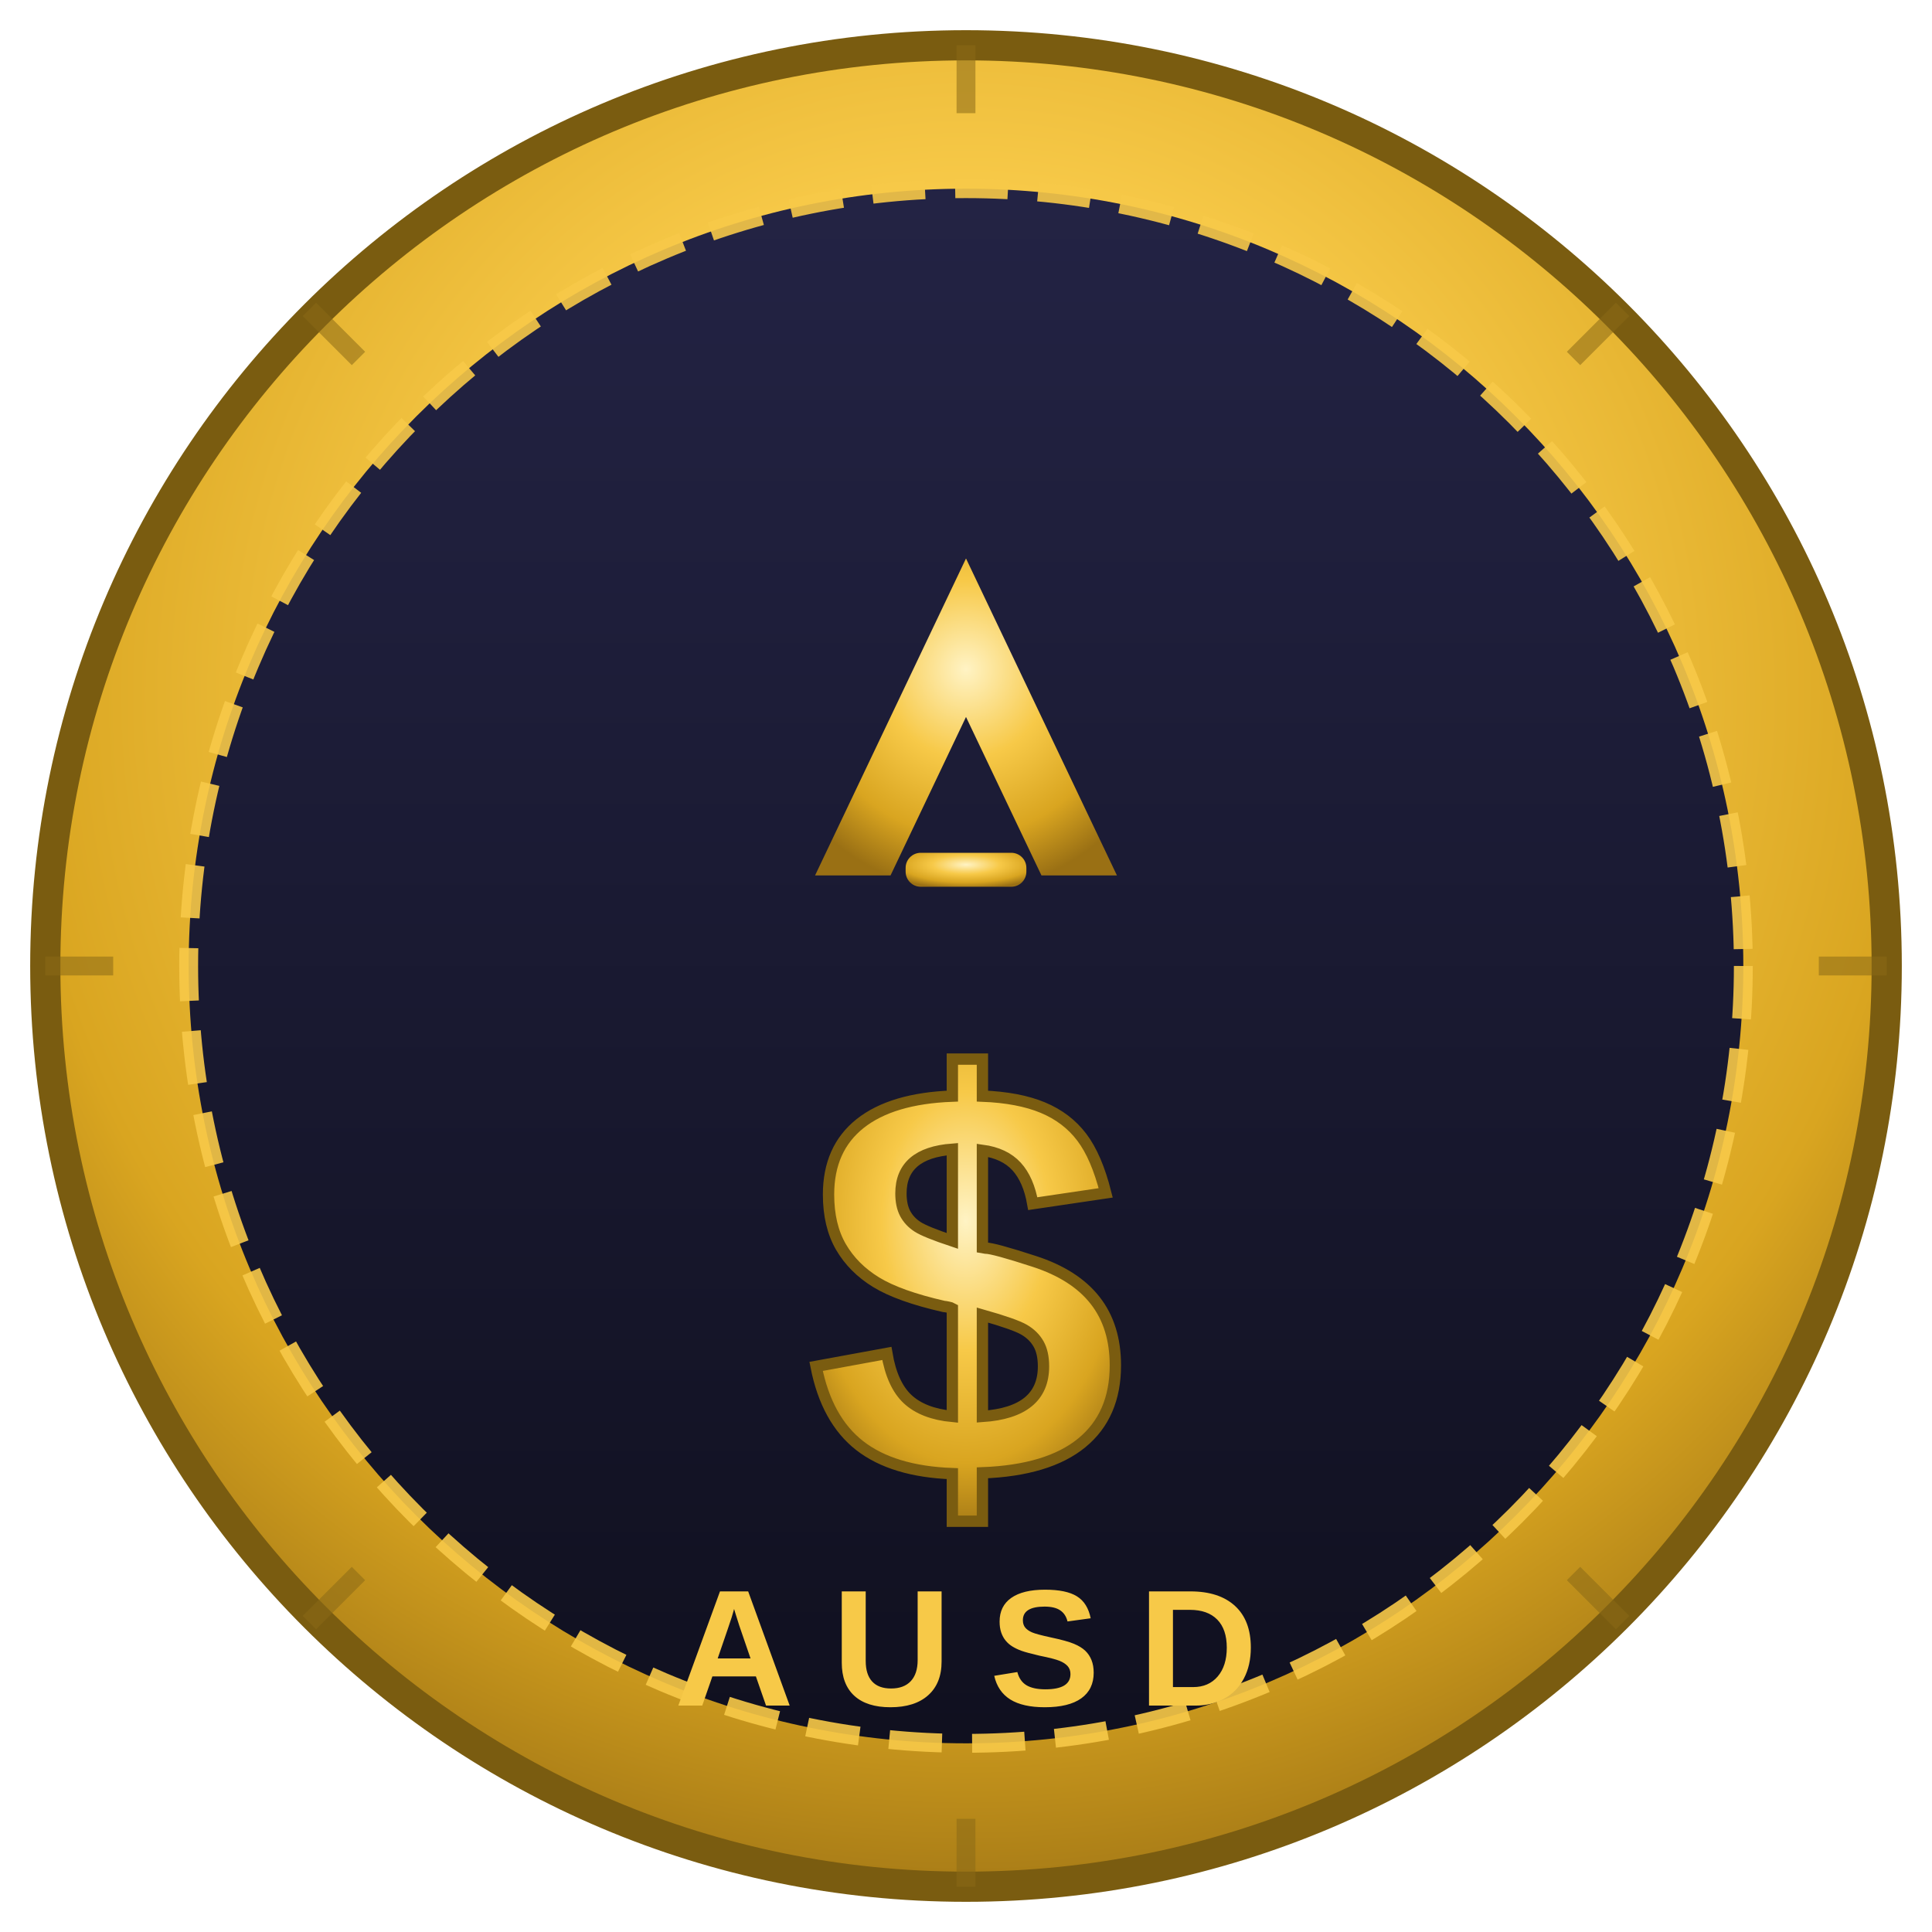
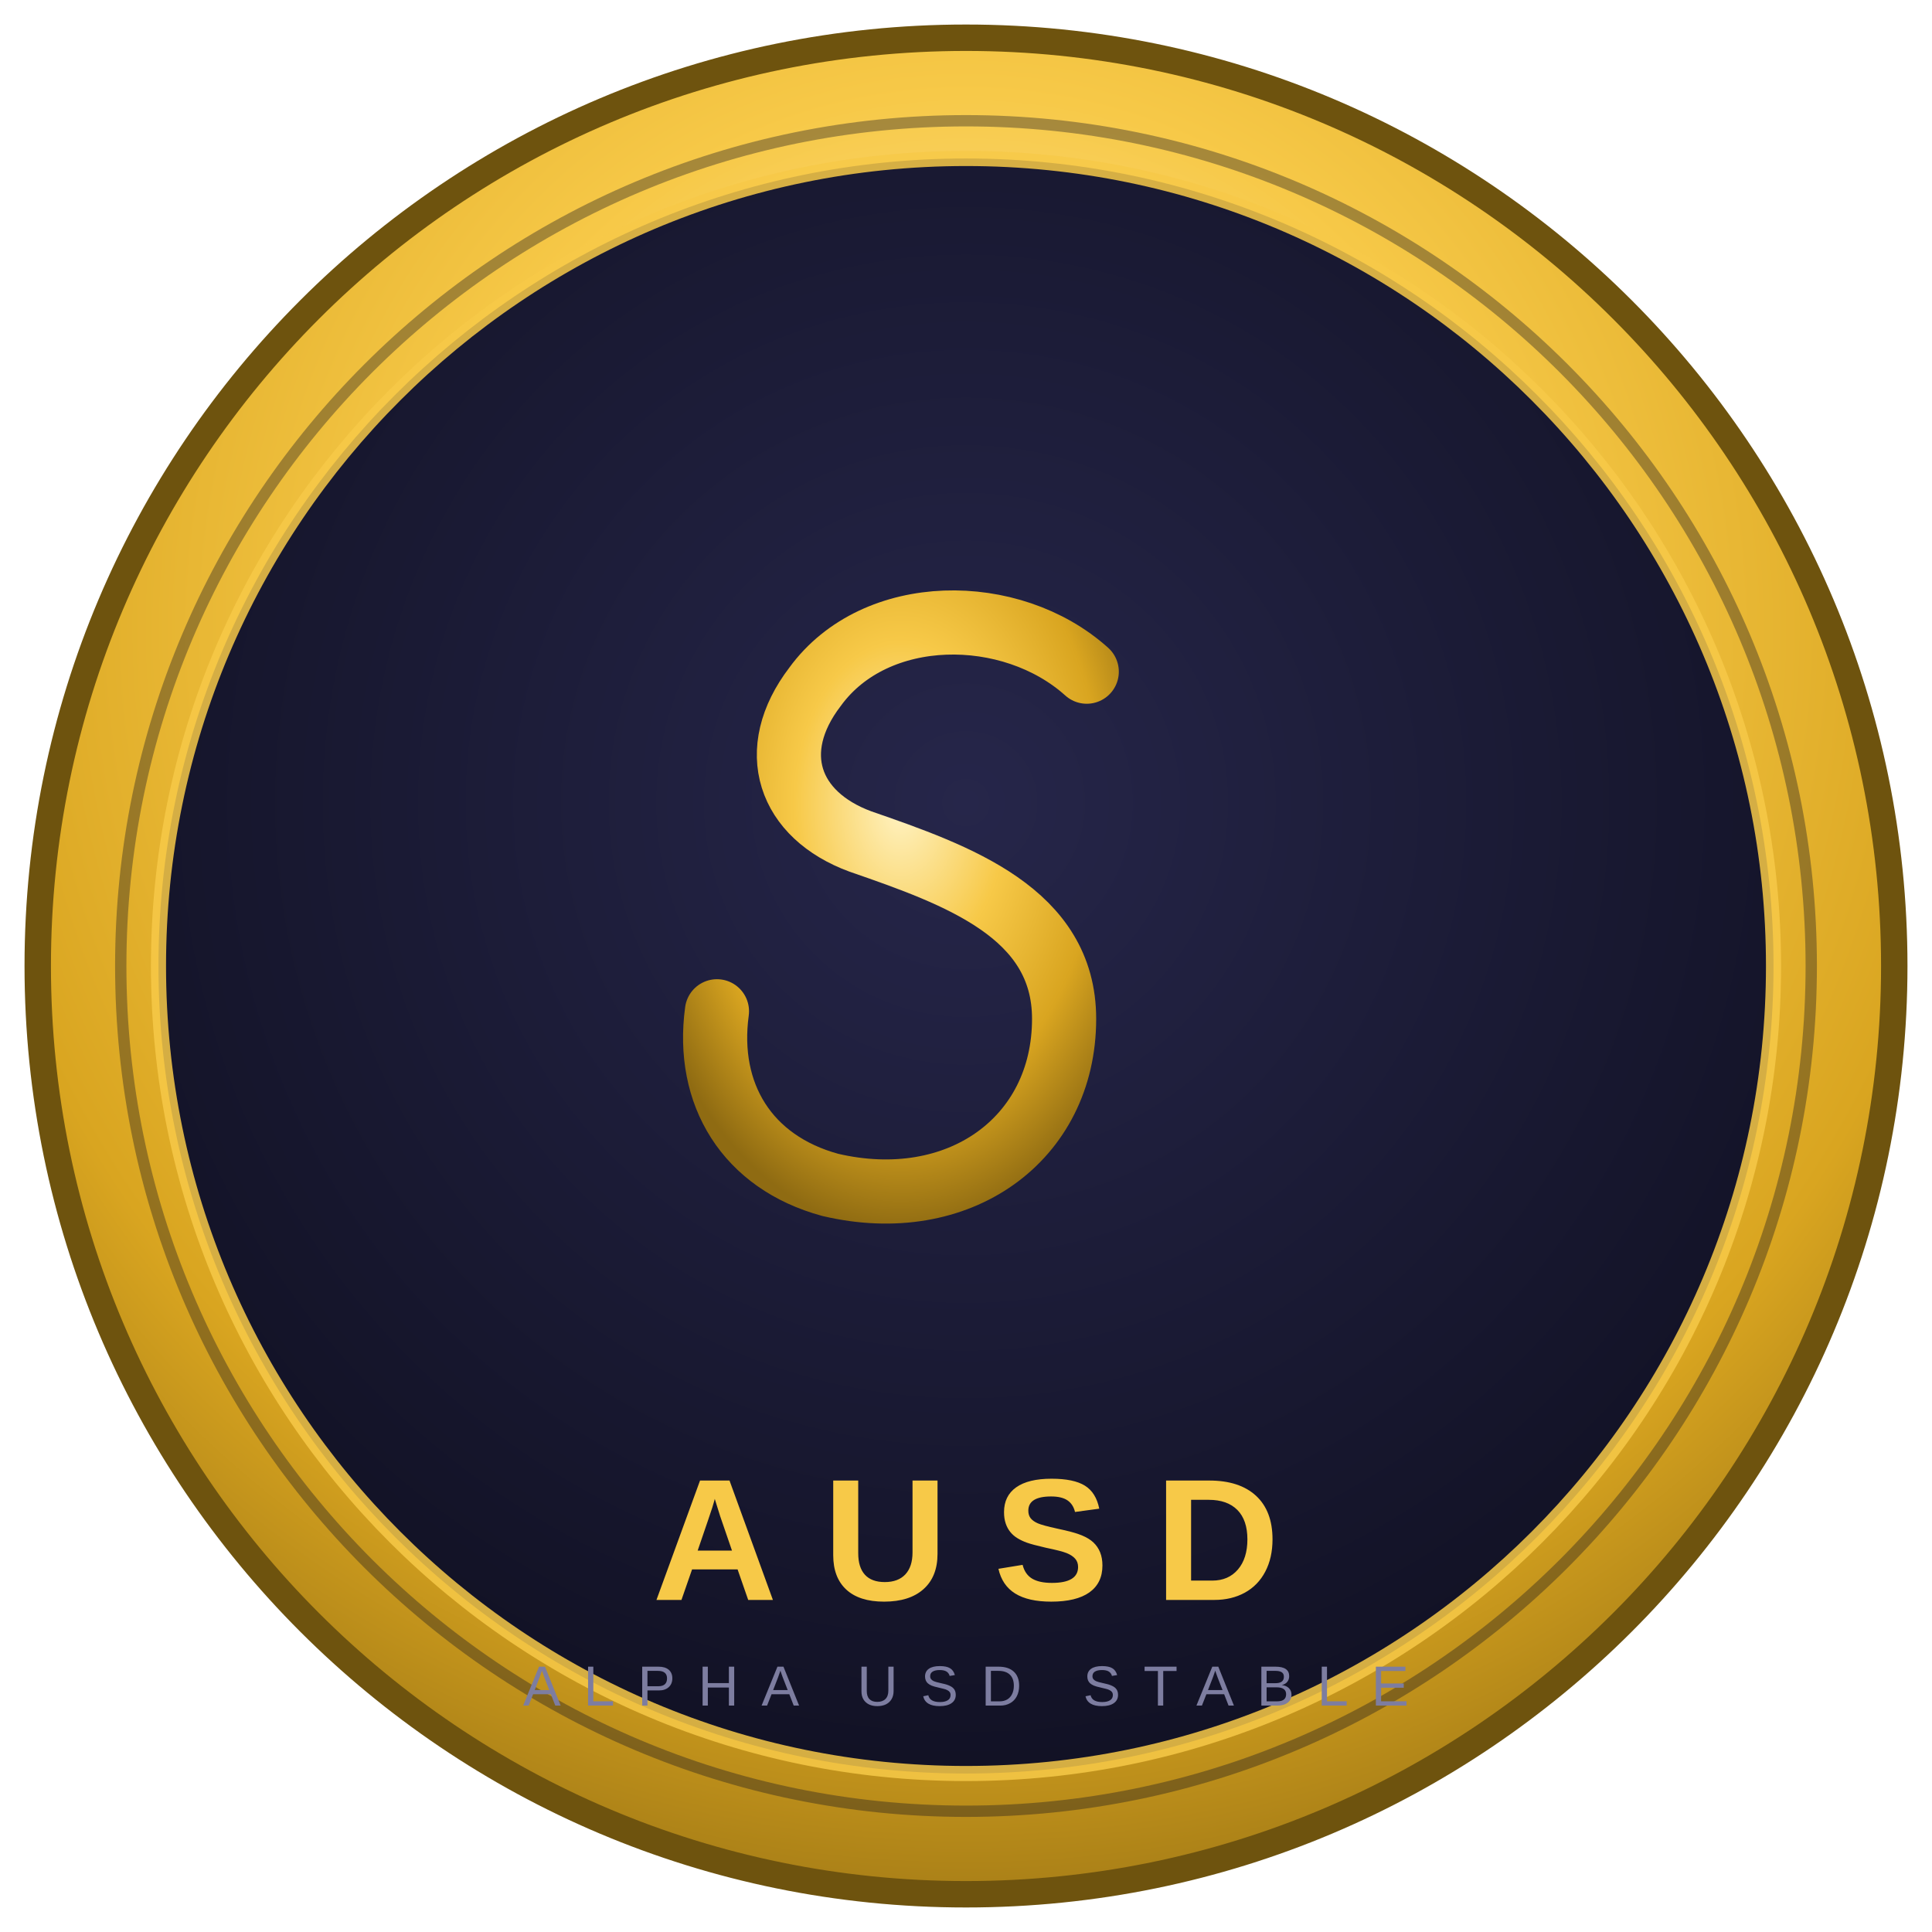
<svg xmlns="http://www.w3.org/2000/svg" viewBox="0 0 512 512" width="512" height="512">
  <defs>
-     <radialGradient id="gold" cx="50%" cy="35%" r="70%">
+     <radialGradient id="gold" cx="50%" cy="32%" r="75%">
      <stop offset="0%" stop-color="#fff3c4" />
-       <stop offset="40%" stop-color="#f7c948" />
-       <stop offset="75%" stop-color="#d9a520" />
-       <stop offset="100%" stop-color="#9a7014" />
+       <stop offset="38%" stop-color="#f7c948" />
+       <stop offset="72%" stop-color="#d9a520" />
+       <stop offset="100%" stop-color="#8f6b12" />
    </radialGradient>
-     <linearGradient id="face" x1="0" y1="0" x2="0" y2="1">
-       <stop offset="0%" stop-color="#232344" />
-       <stop offset="100%" stop-color="#10101f" />
-     </linearGradient>
+     <radialGradient id="face" cx="50%" cy="40%" r="70%">
+       <stop offset="0%" stop-color="#26264a" />
+       <stop offset="100%" stop-color="#0e0e1e" />
+     </radialGradient>
  </defs>
-   <circle cx="256" cy="256" r="244" fill="url(#gold)" />
-   <circle cx="256" cy="256" r="244" fill="none" stroke="#7a5c10" stroke-width="8" />
-   <g stroke="#8a6a15" stroke-width="5" opacity="0.55">
-     <path d="M256 12 v18 M256 482 v18 M12 256 h18 M482 256 h18" />
-     <path d="M82 82 l13 13 M417 417 l13 13 M430 82 l-13 13 M95 417 l-13 13" />
+   <circle cx="256" cy="256" r="246" fill="url(#gold)" />
+   <circle cx="256" cy="256" r="246" fill="none" stroke="#6e530e" stroke-width="7" />
+   <circle cx="256" cy="256" r="224" fill="none" stroke="#0e0e1e" stroke-width="3" opacity="0.35" />
+   <circle cx="256" cy="256" r="214" fill="url(#face)" />
+   <circle cx="256" cy="256" r="214" fill="none" stroke="#f7c948" stroke-width="4" opacity="0.85" />
+   <g fill="none" stroke="url(#gold)" stroke-linecap="round">
+     <path d="M 288 178              C 268 160, 232 160, 216 182              C 203 199, 209 216, 228 223              C 254 232, 282 242, 282 270              C 282 302, 254 322, 220 314              C 198 308, 187 290, 190 268" stroke-width="17" />
+     <path d="M 256 162 L 256 348" stroke-width="17" />
  </g>
-   <circle cx="256" cy="256" r="206" fill="url(#face)" />
-   <circle cx="256" cy="256" r="206" fill="none" stroke="#f7c948" stroke-width="5" stroke-dasharray="14 8" opacity="0.9" />
-   <path d="M256 148 L296 232 L276 232 L256 190 L236 232 L216 232 Z" fill="url(#gold)" />
-   <rect x="240" y="226" width="32" height="9" rx="4" fill="url(#gold)" />
-   <text x="256" y="392" font-family="Arial,Helvetica,sans-serif" font-size="150" font-weight="bold" fill="url(#gold)" text-anchor="middle" stroke="#7a5c10" stroke-width="3">$</text>
-   <text x="256" y="452" font-family="Arial,Helvetica,sans-serif" font-size="44" font-weight="800" letter-spacing="10" fill="#f7c948" text-anchor="middle">AUSD</text>
+   <text x="256" y="424" text-anchor="middle" font-family="Arial,Helvetica,sans-serif" font-size="46" font-weight="800" letter-spacing="12" fill="#f7c948">AUSD</text>
+   <text x="256" y="452" text-anchor="middle" font-family="Arial,Helvetica,sans-serif" font-size="15" letter-spacing="6" fill="#7d7da0">ALPHA USD STABLE</text>
</svg>
